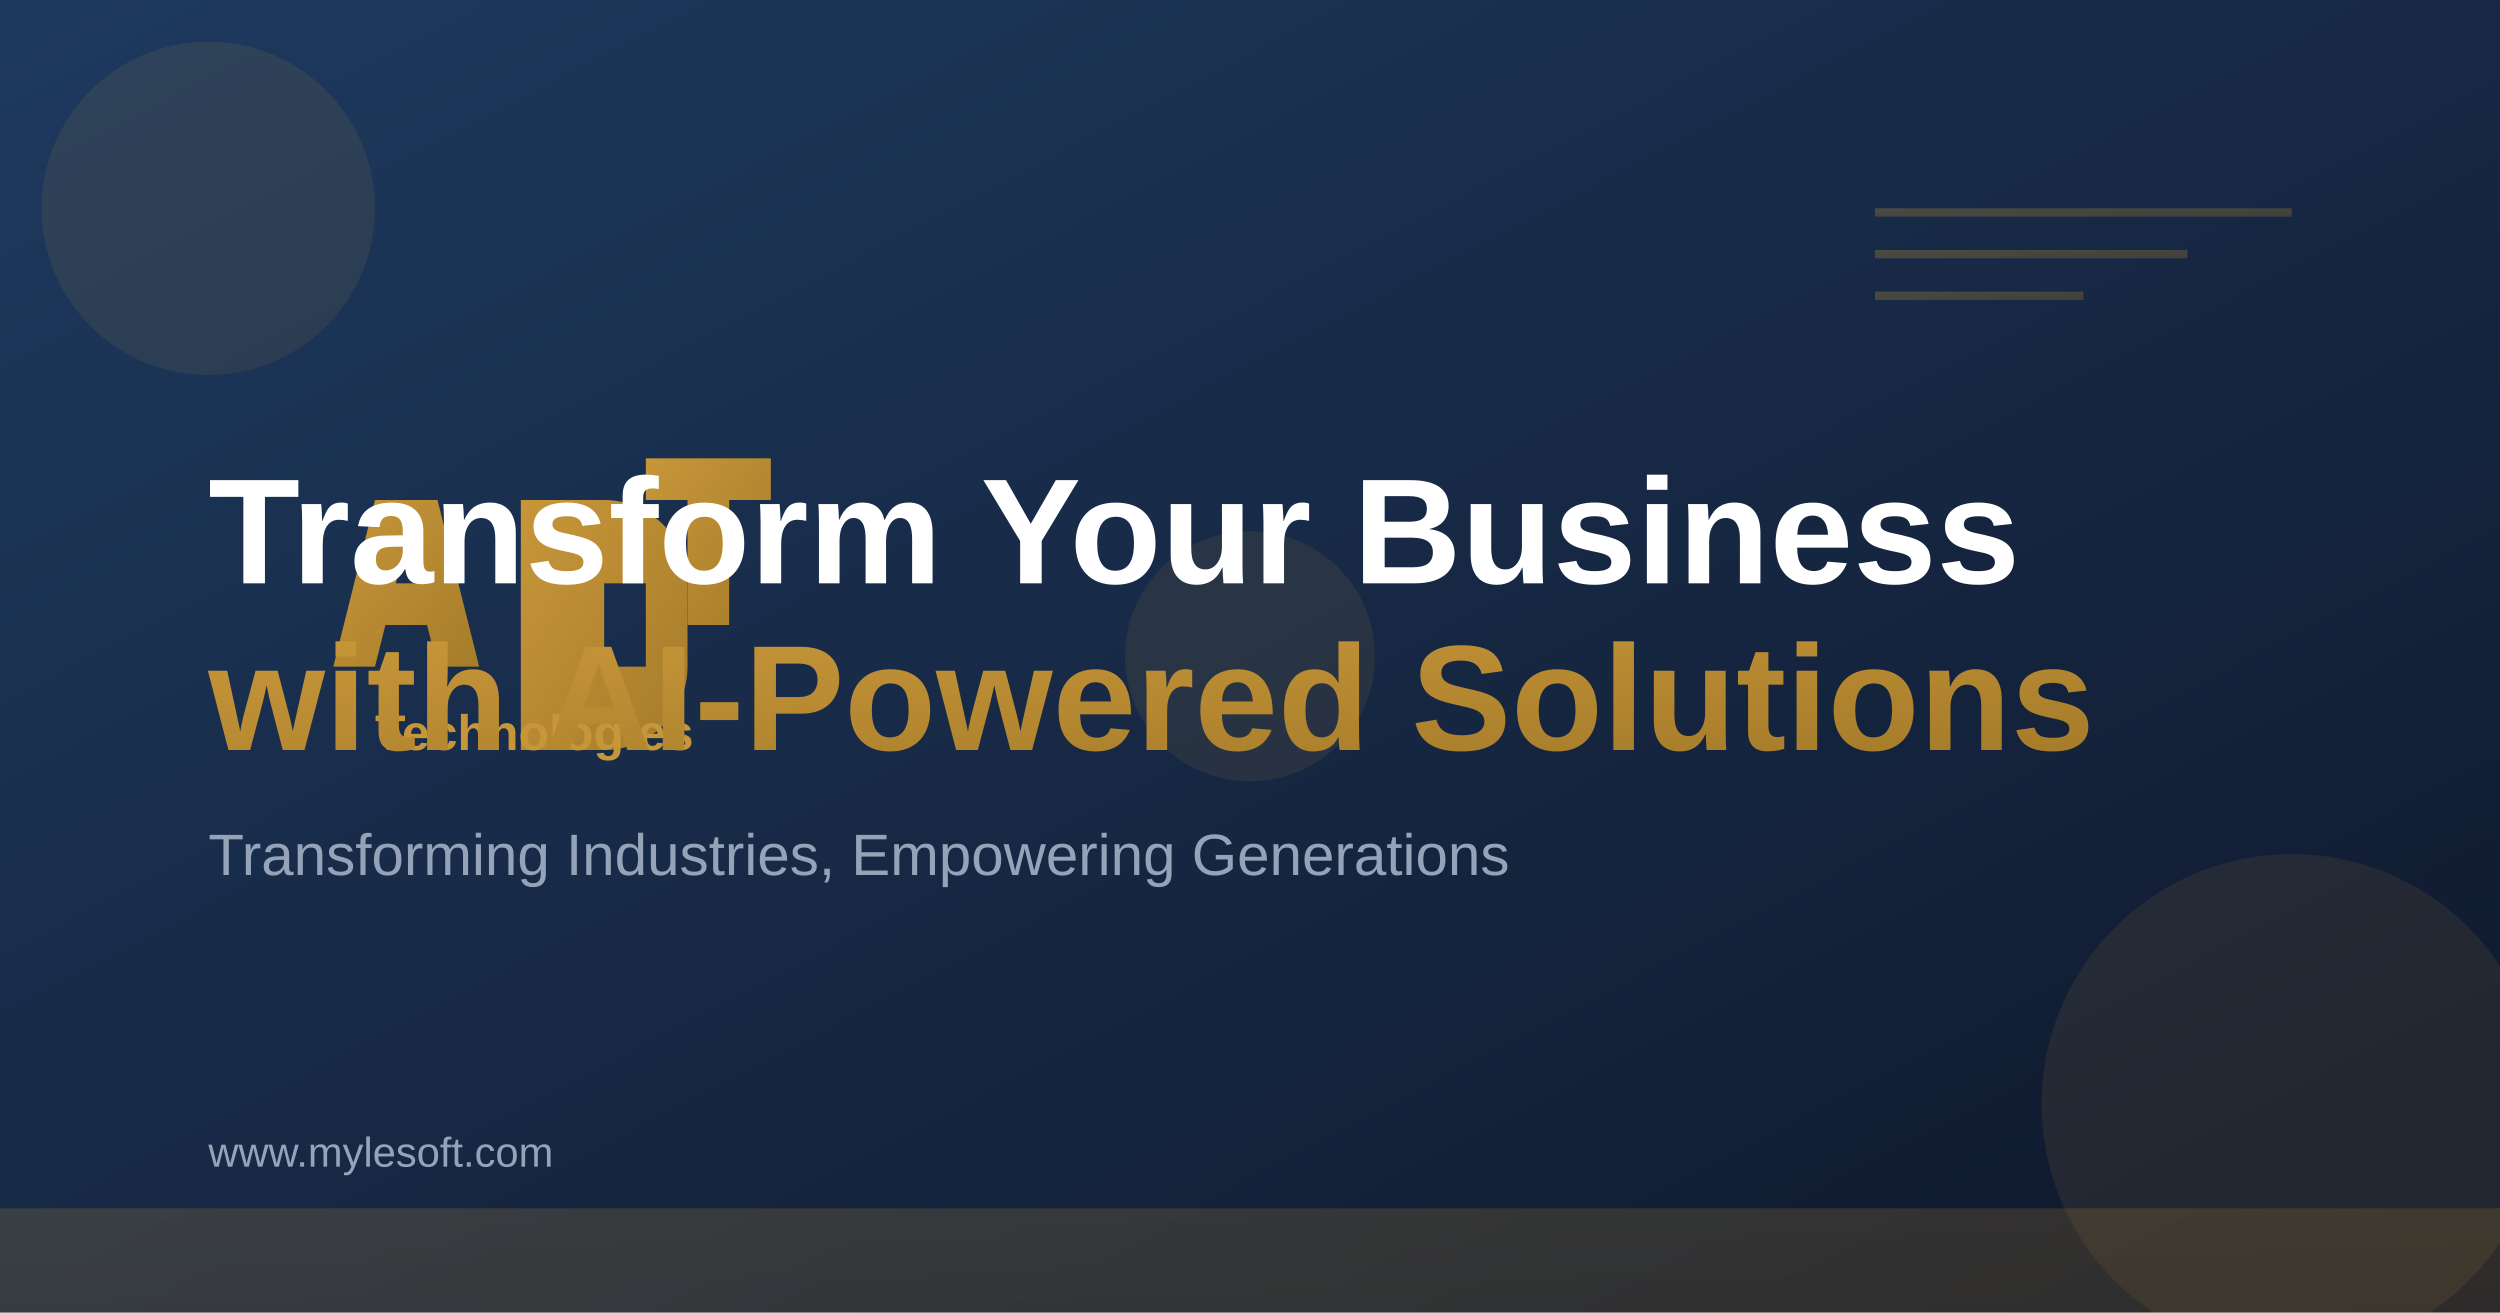
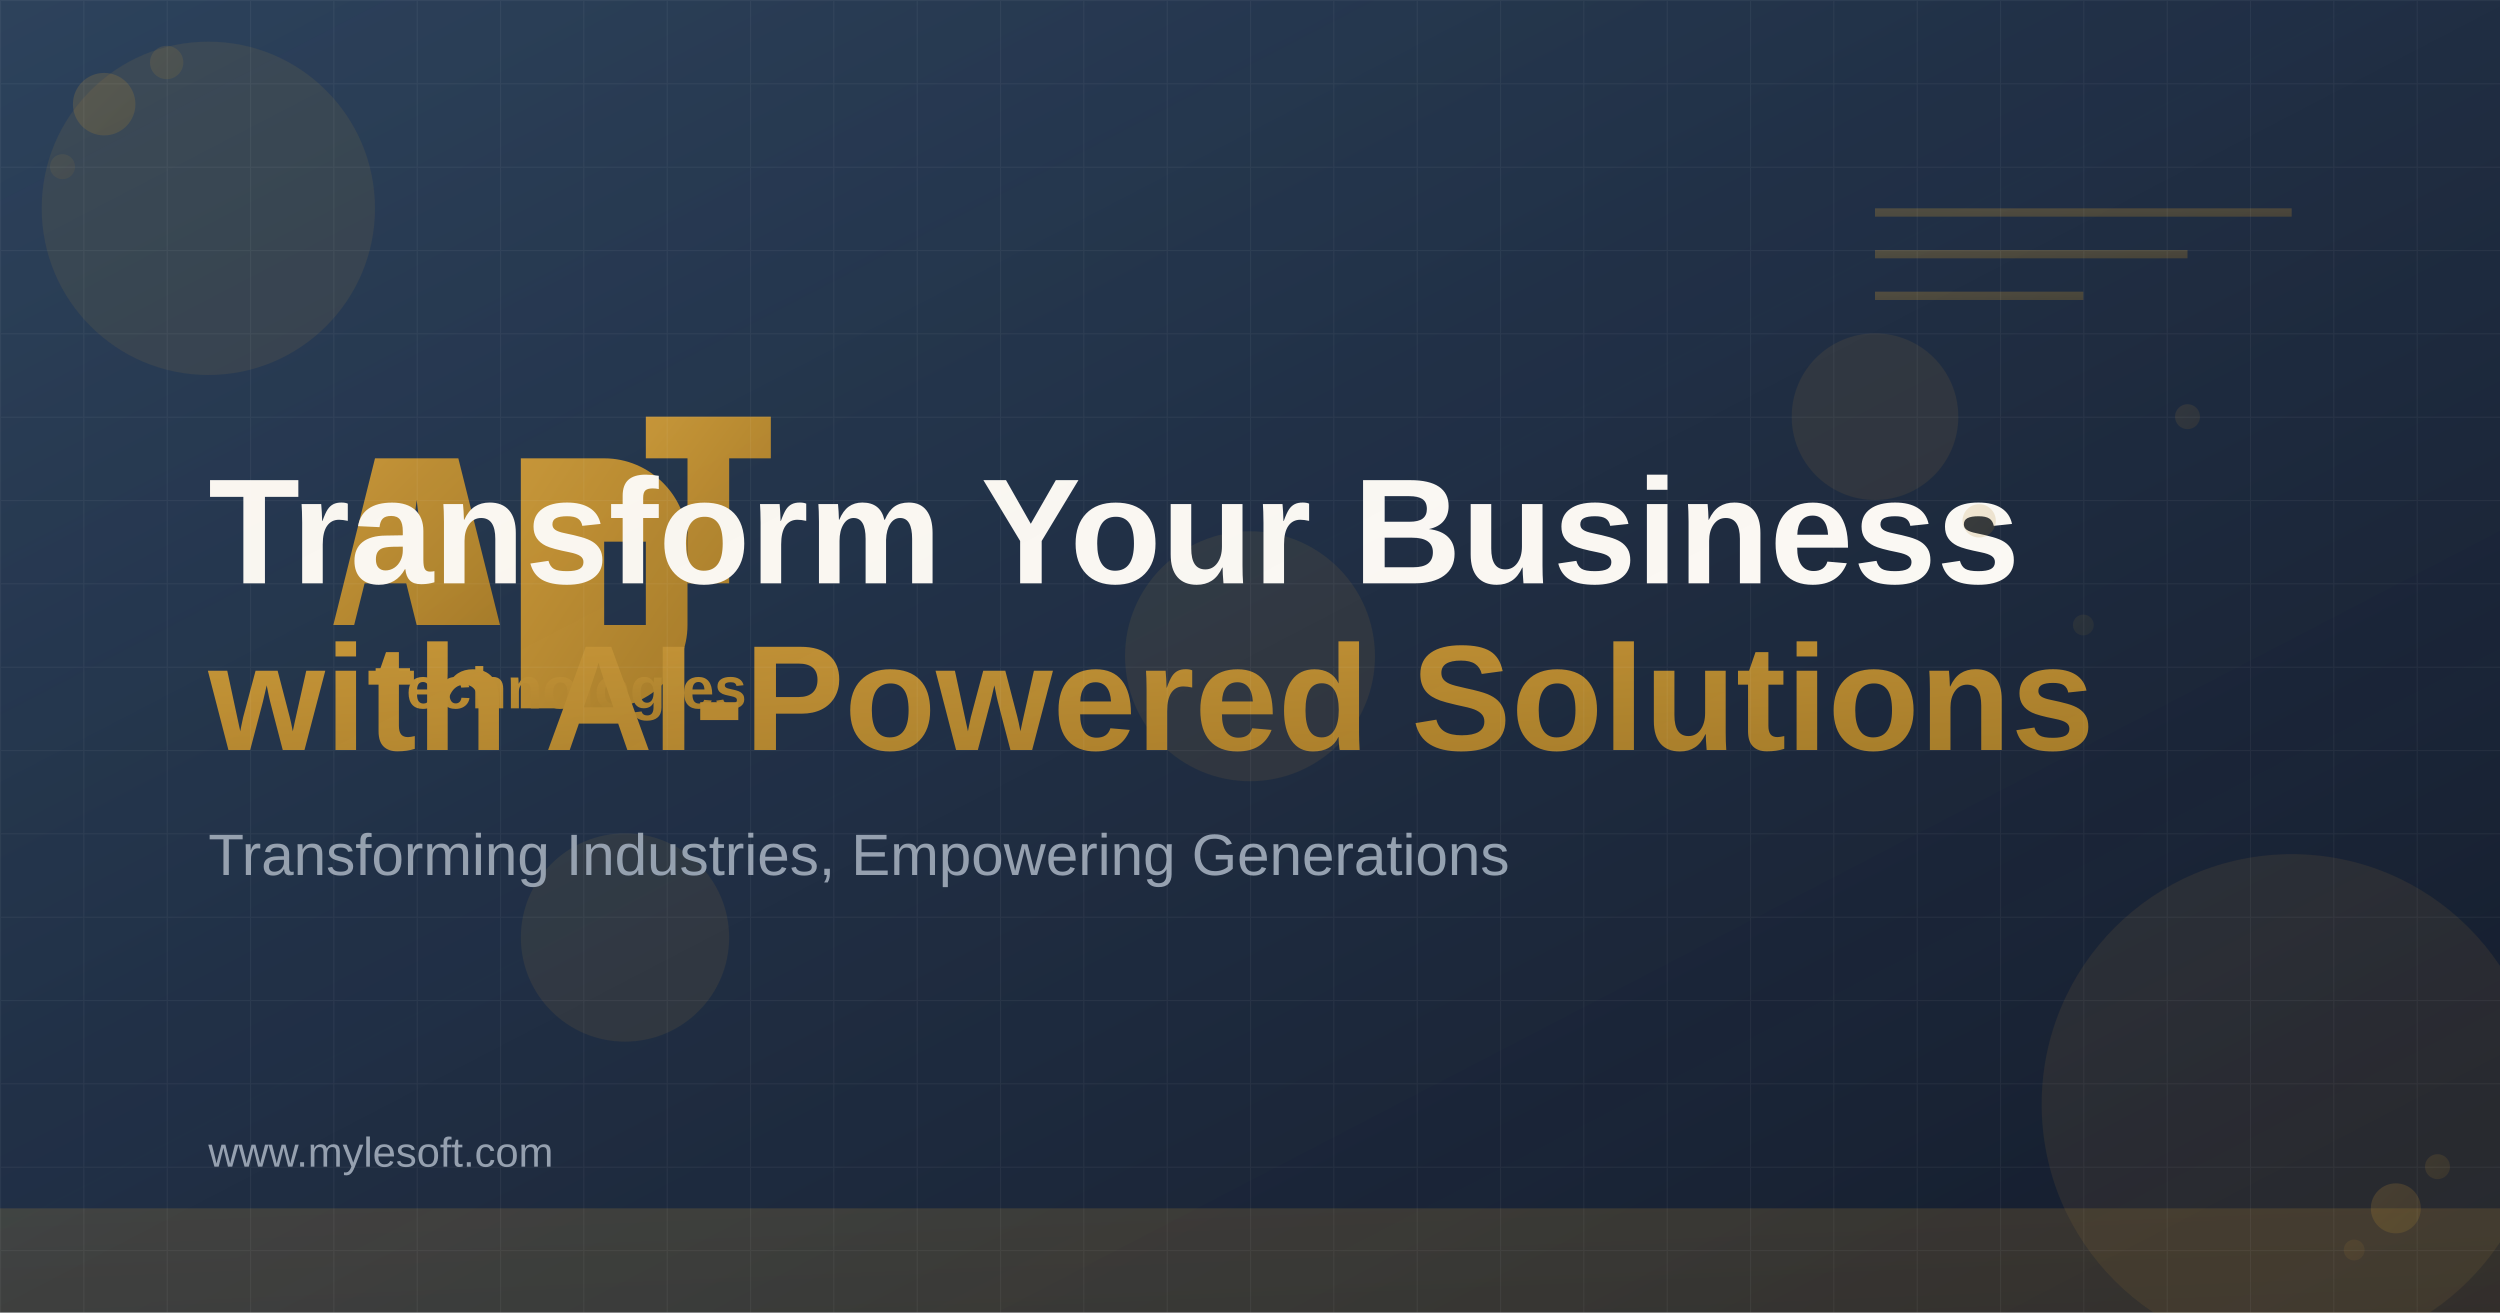
<svg xmlns="http://www.w3.org/2000/svg" width="1200" height="630" viewBox="0 0 1200 630" fill="none">
  <defs>
    <linearGradient id="bg" x1="0%" y1="0%" x2="100%" y2="100%">
      <stop offset="0%" style="stop-color:#1e3a5f" />
      <stop offset="100%" style="stop-color:#0f172a" />
    </linearGradient>
    <linearGradient id="gold" x1="0%" y1="0%" x2="100%" y2="100%">
      <stop offset="0%" style="stop-color:#C79639" />
      <stop offset="100%" style="stop-color:#A67C2A" />
    </linearGradient>
+     <linearGradient id="goldOverlay" x1="0%" y1="0%" x2="100%" y2="100%">
+       <stop offset="0%" style="stop-color:#C79639;stop-opacity:0.3" />
+       <stop offset="50%" style="stop-color:#A67C2A;stop-opacity:0.2" />
+       <stop offset="100%" style="stop-color:#C79639;stop-opacity:0.1" />
+     </linearGradient>
  </defs>
  <rect width="1200" height="630" fill="url(#bg)" />
  <g opacity="0.1">
    <circle cx="100" cy="100" r="80" fill="#C79639" />
    <circle cx="1100" cy="530" r="120" fill="#C79639" />
    <circle cx="600" cy="315" r="60" fill="#C79639" />
+     <circle cx="900" cy="200" r="40" fill="#C79639" />
+     <circle cx="300" cy="450" r="50" fill="#C79639" />
  </g>
-   <g transform="translate(100, 200)">
-     <path d="M80 40h30l20 80h-20l-5-20h-20l-5 20H60l20-80zm15 20l-5 20h10l-5-20z" fill="url(#gold)" />
-     <path d="M150 40h40c22 0 40 18 40 40v40c0 22-18 40-40 40h-40V40zm40 40v40h20v-40h-20z" fill="url(#gold)" />
-     <path d="M250 40v60h-20V40h-20V20h60v20h-20z" fill="url(#gold)" />
-     <text x="80" y="160" font-family="Arial, sans-serif" font-size="24" font-weight="bold" fill="#C79639">Technologies</text>
+   <g transform="translate(100, 180)">
+     <path d="M80 40h40l20 80h-40l-5-20h-20l-5 20H60l20-80zm20 20l-2.5 20h5l-2.5-20z" fill="url(#gold)" />
+     <path d="M150 40h40c22 0 40 18 40 40v40c0 22-18 40-40 40h-40V40zm40 40v40h20V80h-20z" fill="url(#gold)" />
+     <path d="M250 40v60h-20V40h-20V20h60v20h-20t" fill="url(#gold)" />
+     <text x="80" y="160" font-family="Arial, sans-serif" font-size="28" font-weight="bold" fill="url(#gold)">Technologies</text>
  </g>
  <text x="100" y="280" font-family="Arial, sans-serif" font-size="72" font-weight="bold" fill="white">
    Transform Your Business
  </text>
  <text x="100" y="360" font-family="Arial, sans-serif" font-size="72" font-weight="bold" fill="url(#gold)">
    with AI-Powered Solutions
  </text>
  <text x="100" y="420" font-family="Arial, sans-serif" font-size="28" fill="#94a3b8">
    Transforming Industries, Empowering Generations
  </text>
  <g opacity="0.3">
    <rect x="900" y="100" width="200" height="4" fill="url(#gold)" />
    <rect x="900" y="120" width="150" height="4" fill="url(#gold)" />
    <rect x="900" y="140" width="100" height="4" fill="url(#gold)" />
+     <circle cx="950" cy="250" r="8" fill="url(#gold)" opacity="0.6" />
+     <circle cx="1050" cy="200" r="6" fill="url(#gold)" opacity="0.4" />
+     <circle cx="1000" cy="300" r="5" fill="url(#gold)" opacity="0.3" />
  </g>
  <rect x="0" y="580" width="1200" height="50" fill="url(#gold)" opacity="0.2" />
  <text x="100" y="560" font-family="Arial, sans-serif" font-size="20" fill="#94a3b8">
    www.mylesoft.com
  </text>
+   <g opacity="0.2">
+     <circle cx="50" cy="50" r="15" fill="url(#gold)" />
+     <circle cx="80" cy="30" r="8" fill="url(#gold)" opacity="0.7" />
+     <circle cx="30" cy="80" r="6" fill="url(#gold)" opacity="0.5" />
+     <circle cx="1150" cy="580" r="12" fill="url(#gold)" />
+     <circle cx="1170" cy="560" r="6" fill="url(#gold)" opacity="0.7" />
+     <circle cx="1130" cy="600" r="5" fill="url(#gold)" opacity="0.5" />
+   </g>
+   <rect width="1200" height="630" fill="url(#goldOverlay)" opacity="0.3" />
+   <g opacity="0.05">
+     <pattern id="grid" width="40" height="40" patternUnits="userSpaceOnUse">
+       <path d="M 40 0 L 0 0 0 40" fill="none" stroke="white" stroke-width="1" />
+     </pattern>
+     <rect width="1200" height="630" fill="url(#grid)" />
+   </g>
</svg>
